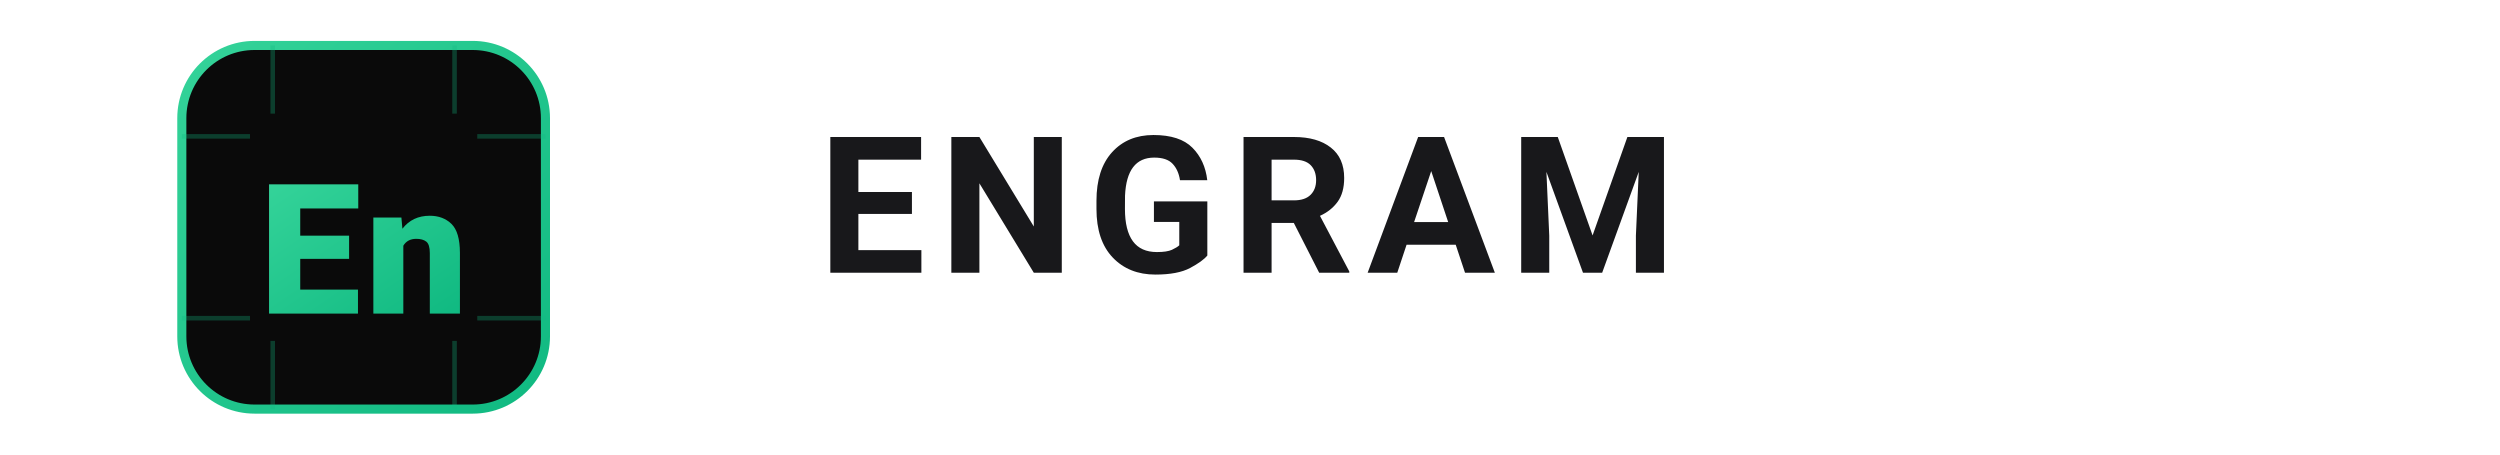
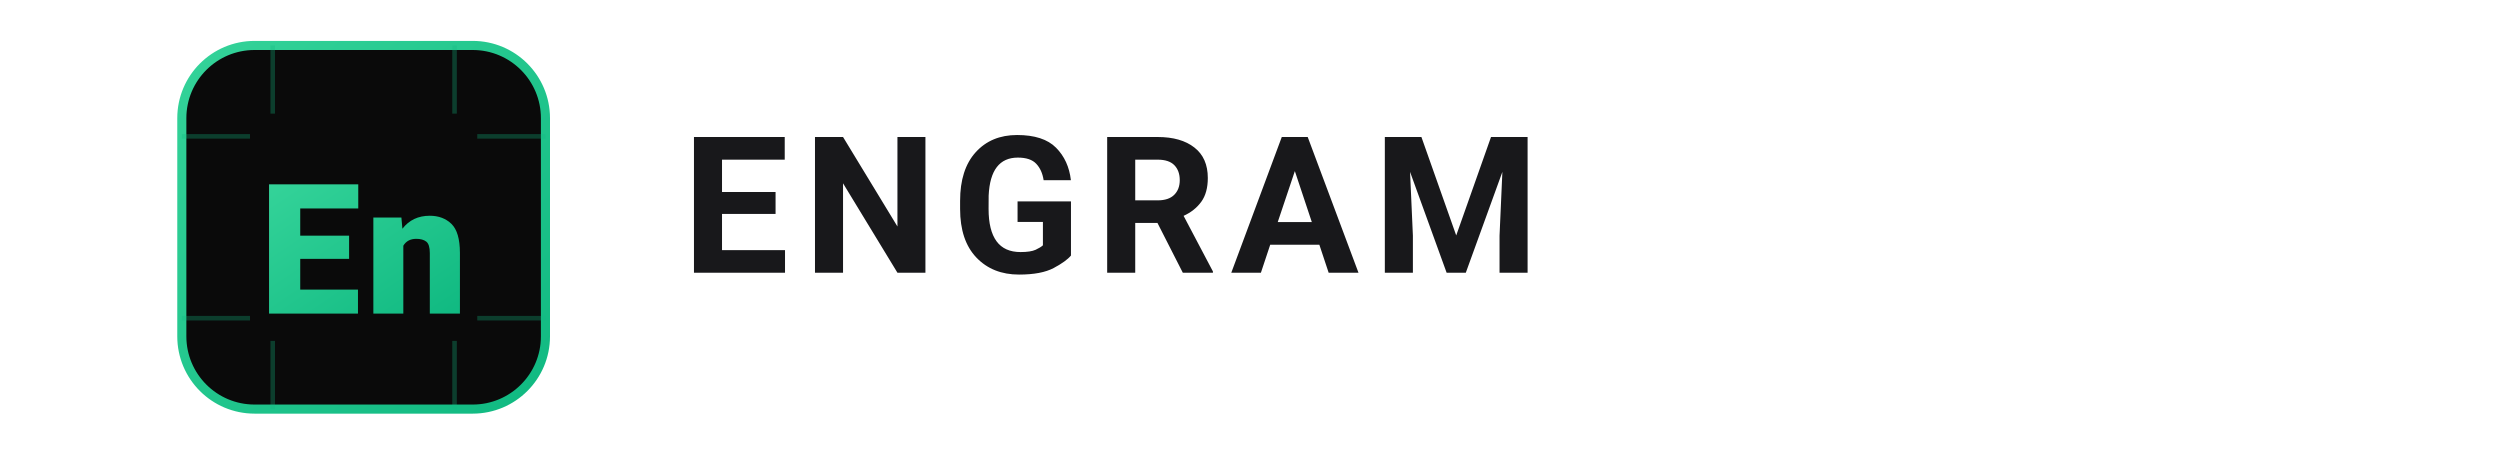
<svg xmlns="http://www.w3.org/2000/svg" width="550" height="100" viewBox="0 0 550 100" fill="none">
  <defs>
    <linearGradient id="engram-grad" x1="0" y1="0" x2="1" y2="1">
      <stop offset="0%" stop-color="#34d399" />
      <stop offset="100%" stop-color="#10b981" />
    </linearGradient>
  </defs>
  <g id="icon">
    <rect x="40" y="10" width="80" height="80" rx="16" fill="#0A0A0A" stroke="url(#engram-grad)" stroke-width="2" />
    <path d="M40 30 H55 M105 30 H120 M40 70 H55 M105 70 H120 M60 10 V25 M100 10 V25 M60 90 V75 M100 90 V75" stroke="#10b981" stroke-width="1" opacity="0.3" />
    <text x="80" y="58" font-family="system-ui, -apple-system, 'Segoe UI', Roboto, Helvetica, Arial, sans-serif" font-weight="800" font-size="40" fill="url(#engram-grad)" text-anchor="middle" dominant-baseline="middle" letter-spacing="1">En</text>
  </g>
  <g id="wordmark">
-     <text x="180" y="60" font-family="system-ui, -apple-system, 'Segoe UI', Roboto, Helvetica, Arial, sans-serif" font-weight="700" font-size="42" fill="#18181b" letter-spacing="3">ENGRAM</text>
+     <text x="150" y="60" font-family="system-ui, -apple-system, 'Segoe UI', Roboto, Helvetica, Arial, sans-serif" font-weight="700" font-size="42" fill="#18181b" letter-spacing="3">ENGRAM</text>
  </g>
</svg>
